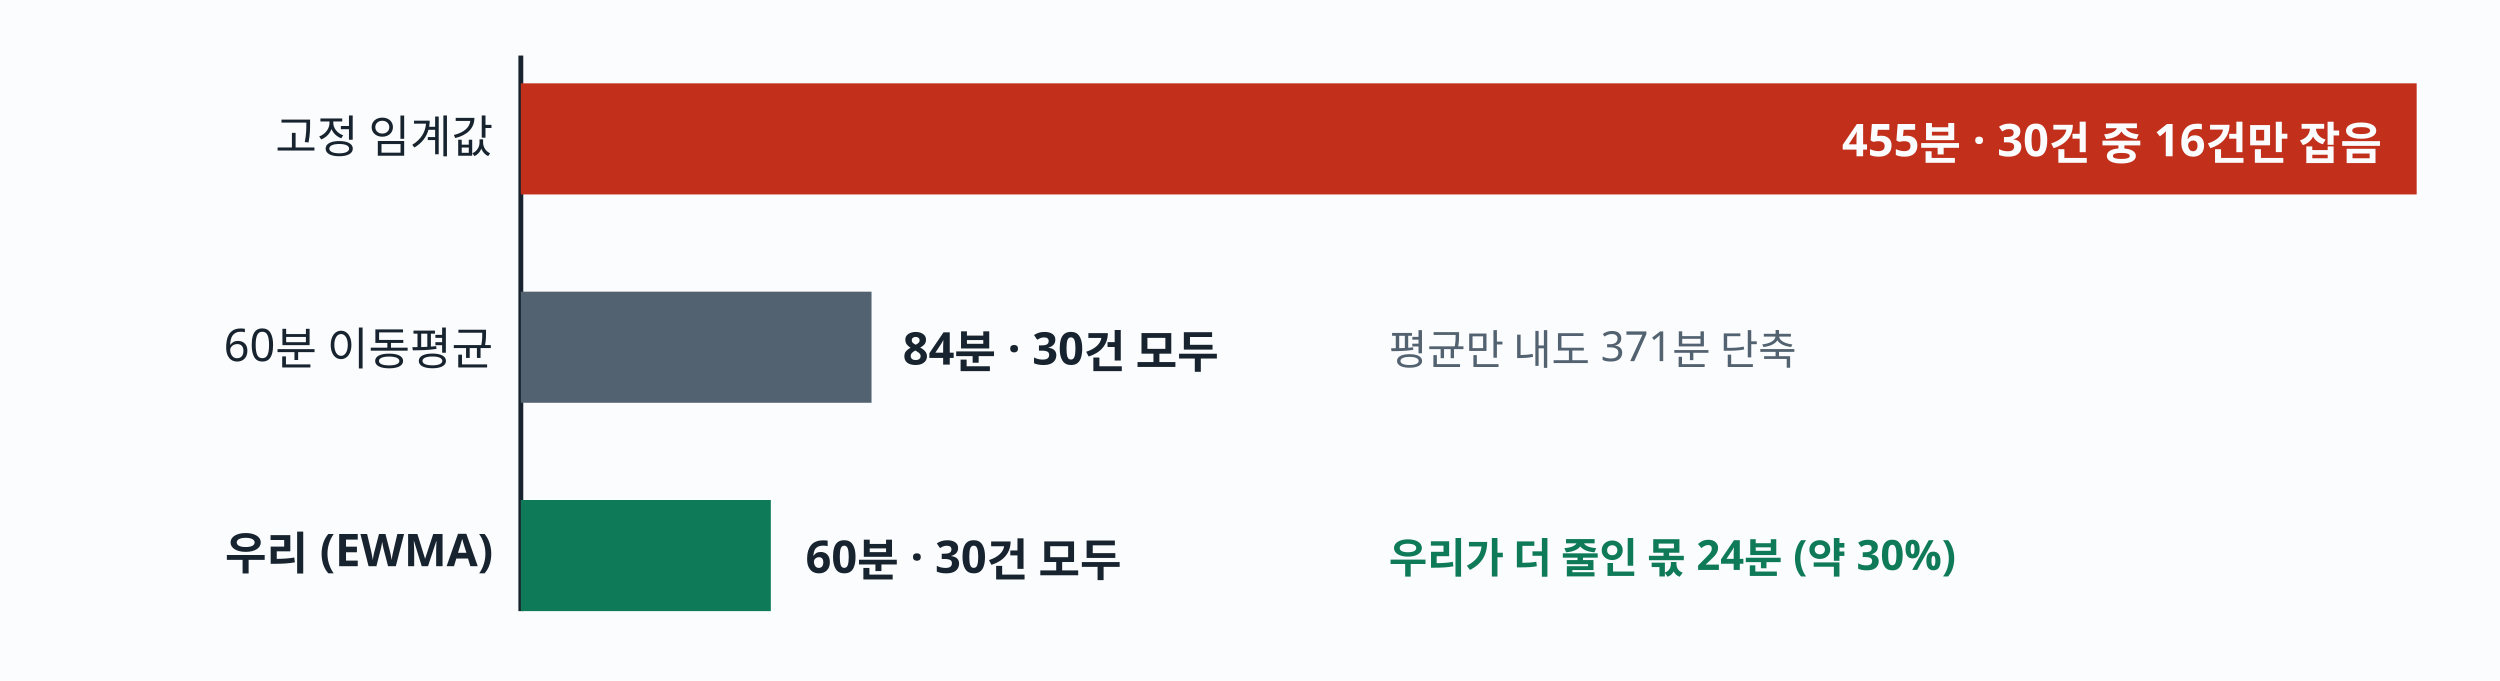
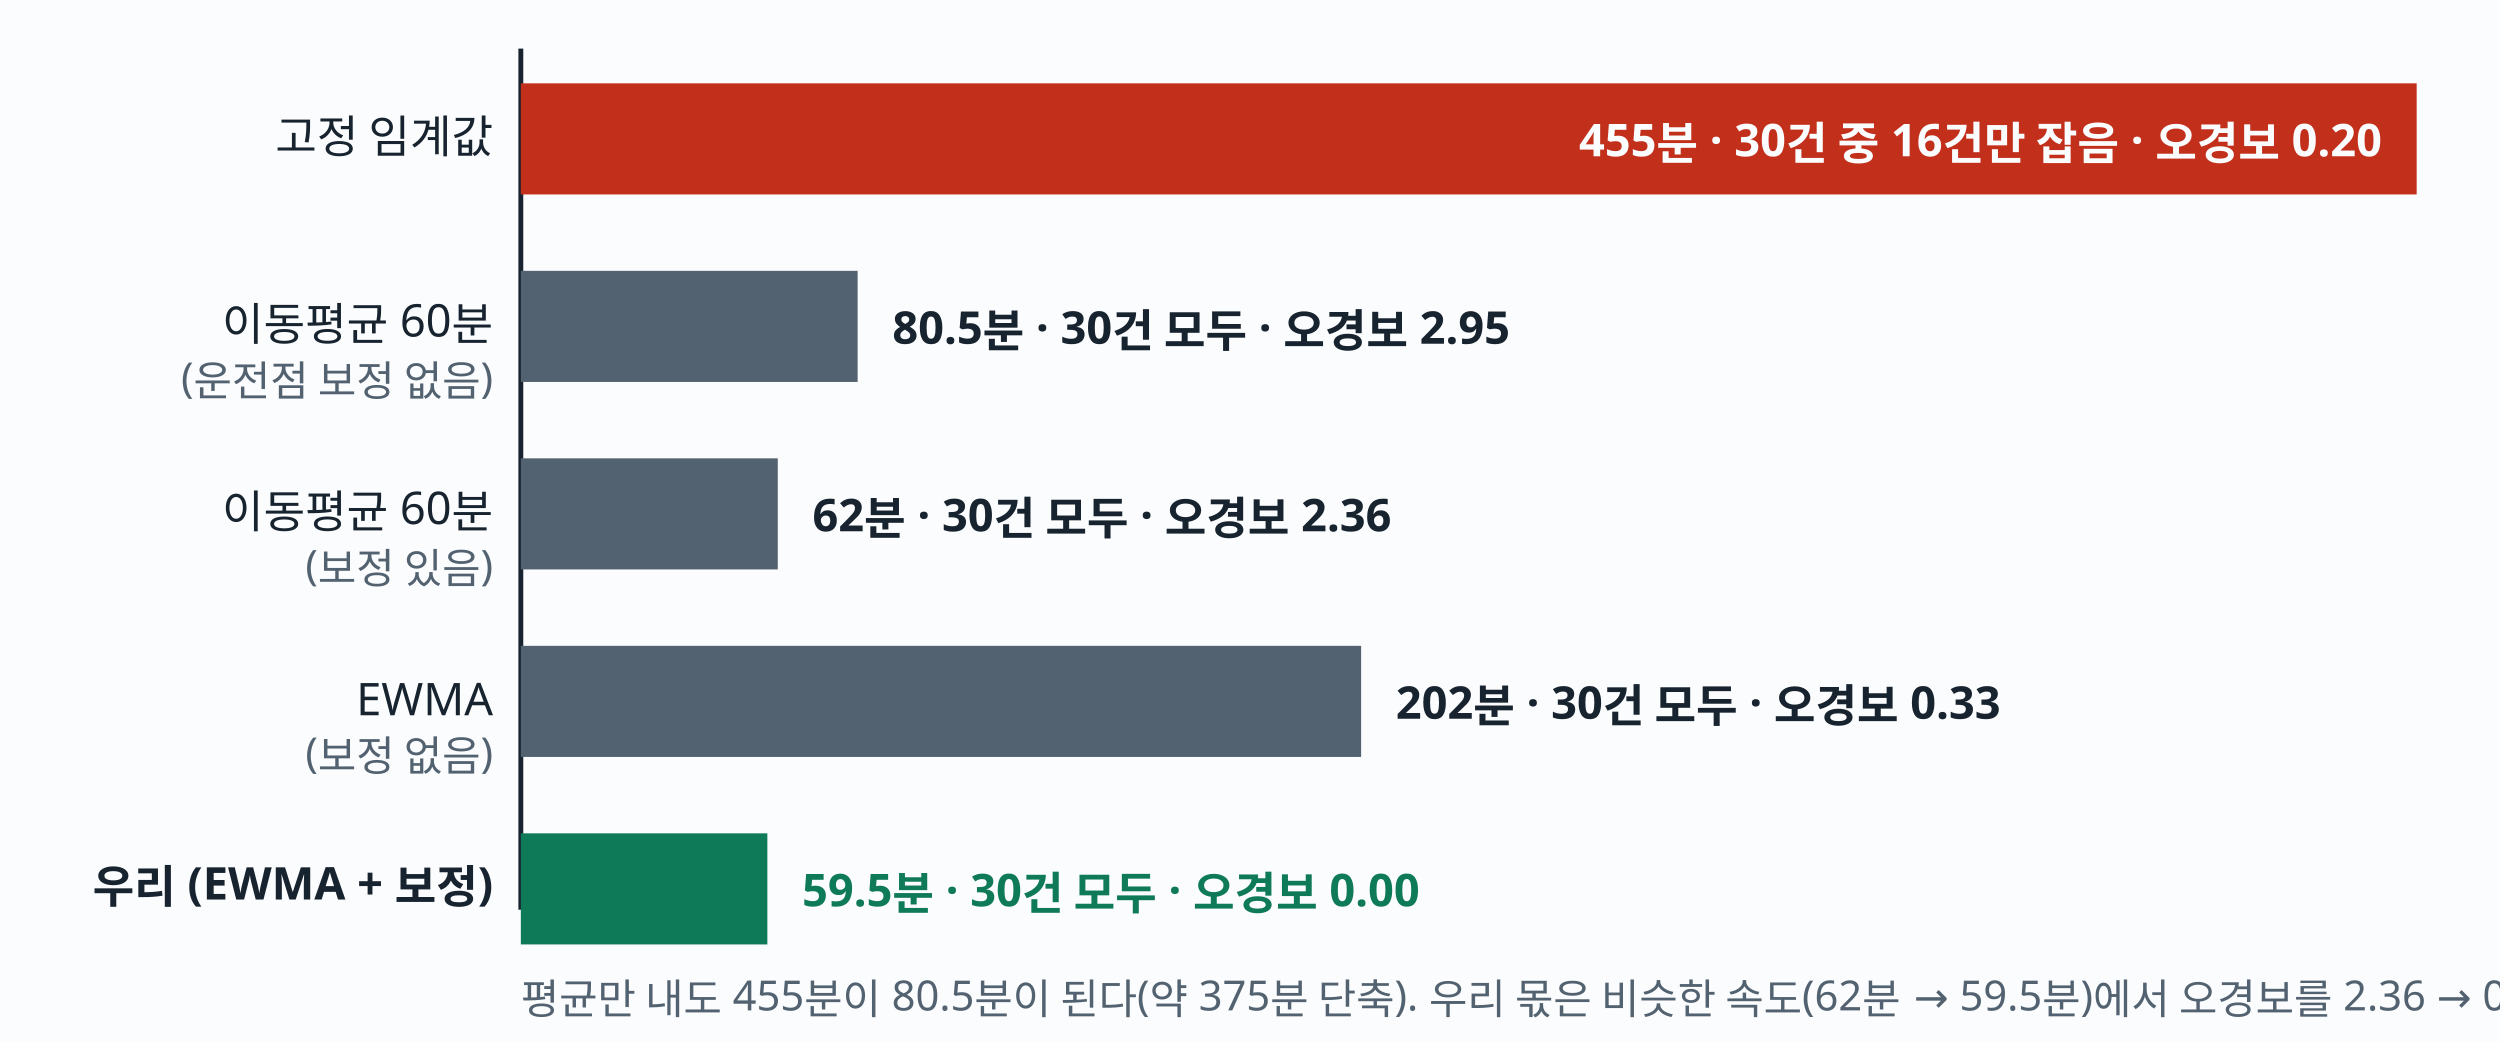
- <svg xmlns="http://www.w3.org/2000/svg" style="color:#17232e" viewBox="0 0 720 196" role="img" aria-label="감지까지 걸린 시간은 고정 임계값 455분, 60분 이동평균 84분, 우리 EWMA 60분이다">
+ <svg xmlns="http://www.w3.org/2000/svg" style="color:#17232e" viewBox="0 0 720 300" role="img" aria-label="감지까지 걸린 시간(중앙값): 고정 임계값 455분(30건 중 16건), 60분 이동평균 보정 없음 80.5분, 보정 있음 62분, EWMA 보정 없음 202분, 우리 EWMA 59.5분. 오경보는 각각 0.20, 2.95, 2.36, 0.33, 0.00">
  <style>svg text{font-family:'IBM Plex Sans KR','Malgun Gothic','Apple SD Gothic Neo',sans-serif}svg text{fill:currentColor;font-size:13px}svg .sm{font-size:12px}svg .mut{fill:#536270}svg .bold{font-weight:700}svg .tbad{fill:#c2301c}svg .tgood{fill:#0f7a57}svg .twater{fill:#1668a8}svg .pipe{stroke:#1668a8;stroke-width:7;fill:none}svg .ln{stroke:currentColor;stroke-width:1.4;fill:none}svg .faint{stroke:#c6d1da;stroke-width:1.2;fill:none}svg .sig{stroke:#536270;stroke-width:1.4;stroke-dasharray:5 4;fill:none}svg .lbad{stroke:#c2301c;stroke-width:2;fill:none}svg .lgood{stroke:#0f7a57;stroke-width:2;fill:none}svg .lwater{stroke:#1668a8;stroke-width:2.5;fill:none}svg .box{fill:#fbfcfd;stroke:#c6d1da;stroke-width:1.4}svg .boxbad{fill:#fae6e2;stroke:#c2301c;stroke-width:1.4}svg .boxgood{fill:#dff2ea;stroke:#0f7a57;stroke-width:1.4}svg .dev{fill:#fbfcfd;stroke:#17232e;stroke-width:1.4}svg .fbad{fill:#c2301c}svg .fgood{fill:#0f7a57}svg .fwater{fill:#1668a8}svg .fmut{fill:#536270}svg .fink{fill:#17232e}svg .ongone{fill:#fbfcfd;font-weight:700}</style>
-   <rect x="0" y="0" width="720" height="196" fill="#fbfcfd" />
-   <line class="ln" x1="150" y1="16" x2="150" y2="176" />
+   <rect x="0" y="0" width="720" height="300" fill="#fbfcfd" />
+   <line class="ln" x1="150" y1="14" x2="150" y2="262" />
  <text x="142" y="44" text-anchor="end">고정 임계값</text>
  <rect class="fbad" x="150" y="24" width="546" height="32" />
-   <text class="ongone" x="686" y="45" text-anchor="end">455분 · 30건 중 16건만 잡음</text>
-   <text x="142" y="104" text-anchor="end">60분 이동평균</text>
-   <rect class="fmut" x="150" y="84" width="101" height="32" />
-   <text class="bold" x="260" y="105">84분 · 30건 모두</text>
-   <text class="sm mut" x="400" y="105">평균만 내도 371분 단축</text>
-   <text class="bold" x="142" y="164" text-anchor="end">우리 (EWMA)</text>
-   <rect class="fgood" x="150" y="144" width="72" height="32" />
-   <text class="bold" x="232" y="165">60분 · 30건 모두</text>
-   <text class="sm tgood bold" x="400" y="165">우리가 더 줄인 몫 24분 (약 30%)</text>
+   <text class="ongone" x="686" y="45" text-anchor="end">455분 · 30건 중 16건만 잡음 · 오경보 0.20</text>
+   <text x="142" y="98" text-anchor="end">이동평균 60분</text>
+   <text class="sm mut" x="142" y="113" text-anchor="end">(운전점 보정 없음)</text>
+   <rect class="fmut" x="150" y="78" width="97" height="32" />
+   <text class="bold" x="257" y="99">80.5분 · 30건 모두 · 오경보 2.95</text>
+   <text x="142" y="152" text-anchor="end">이동평균 60분</text>
+   <text class="sm mut" x="142" y="167" text-anchor="end">(보정 있음)</text>
+   <rect class="fmut" x="150" y="132" width="74" height="32" />
+   <text class="bold" x="234" y="153">62분 · 30건 모두 · 오경보 2.36</text>
+   <text x="142" y="206" text-anchor="end">EWMA</text>
+   <text class="sm mut" x="142" y="221" text-anchor="end">(보정 없음)</text>
+   <rect class="fmut" x="150" y="186" width="242" height="32" />
+   <text class="bold" x="402" y="207">202분 · 30건 모두 · 오경보 0.33</text>
+   <text class="bold" x="142" y="260" text-anchor="end">우리 (EWMA + 보정)</text>
+   <rect class="fgood" x="150" y="240" width="71" height="32" />
+   <text class="bold tgood" x="231" y="261">59.5분 · 30건 모두 · 오경보 0.00</text>
+   <text class="sm mut" x="150" y="292">평균만 내도 455분이 80.5분이 된다(약 375분 단축). 우리 몫은 비슷한 속도(62분 → 59.5분)에서 오경보를 2.36 → 0.00으로 낮춘 것이다.</text>
</svg>
